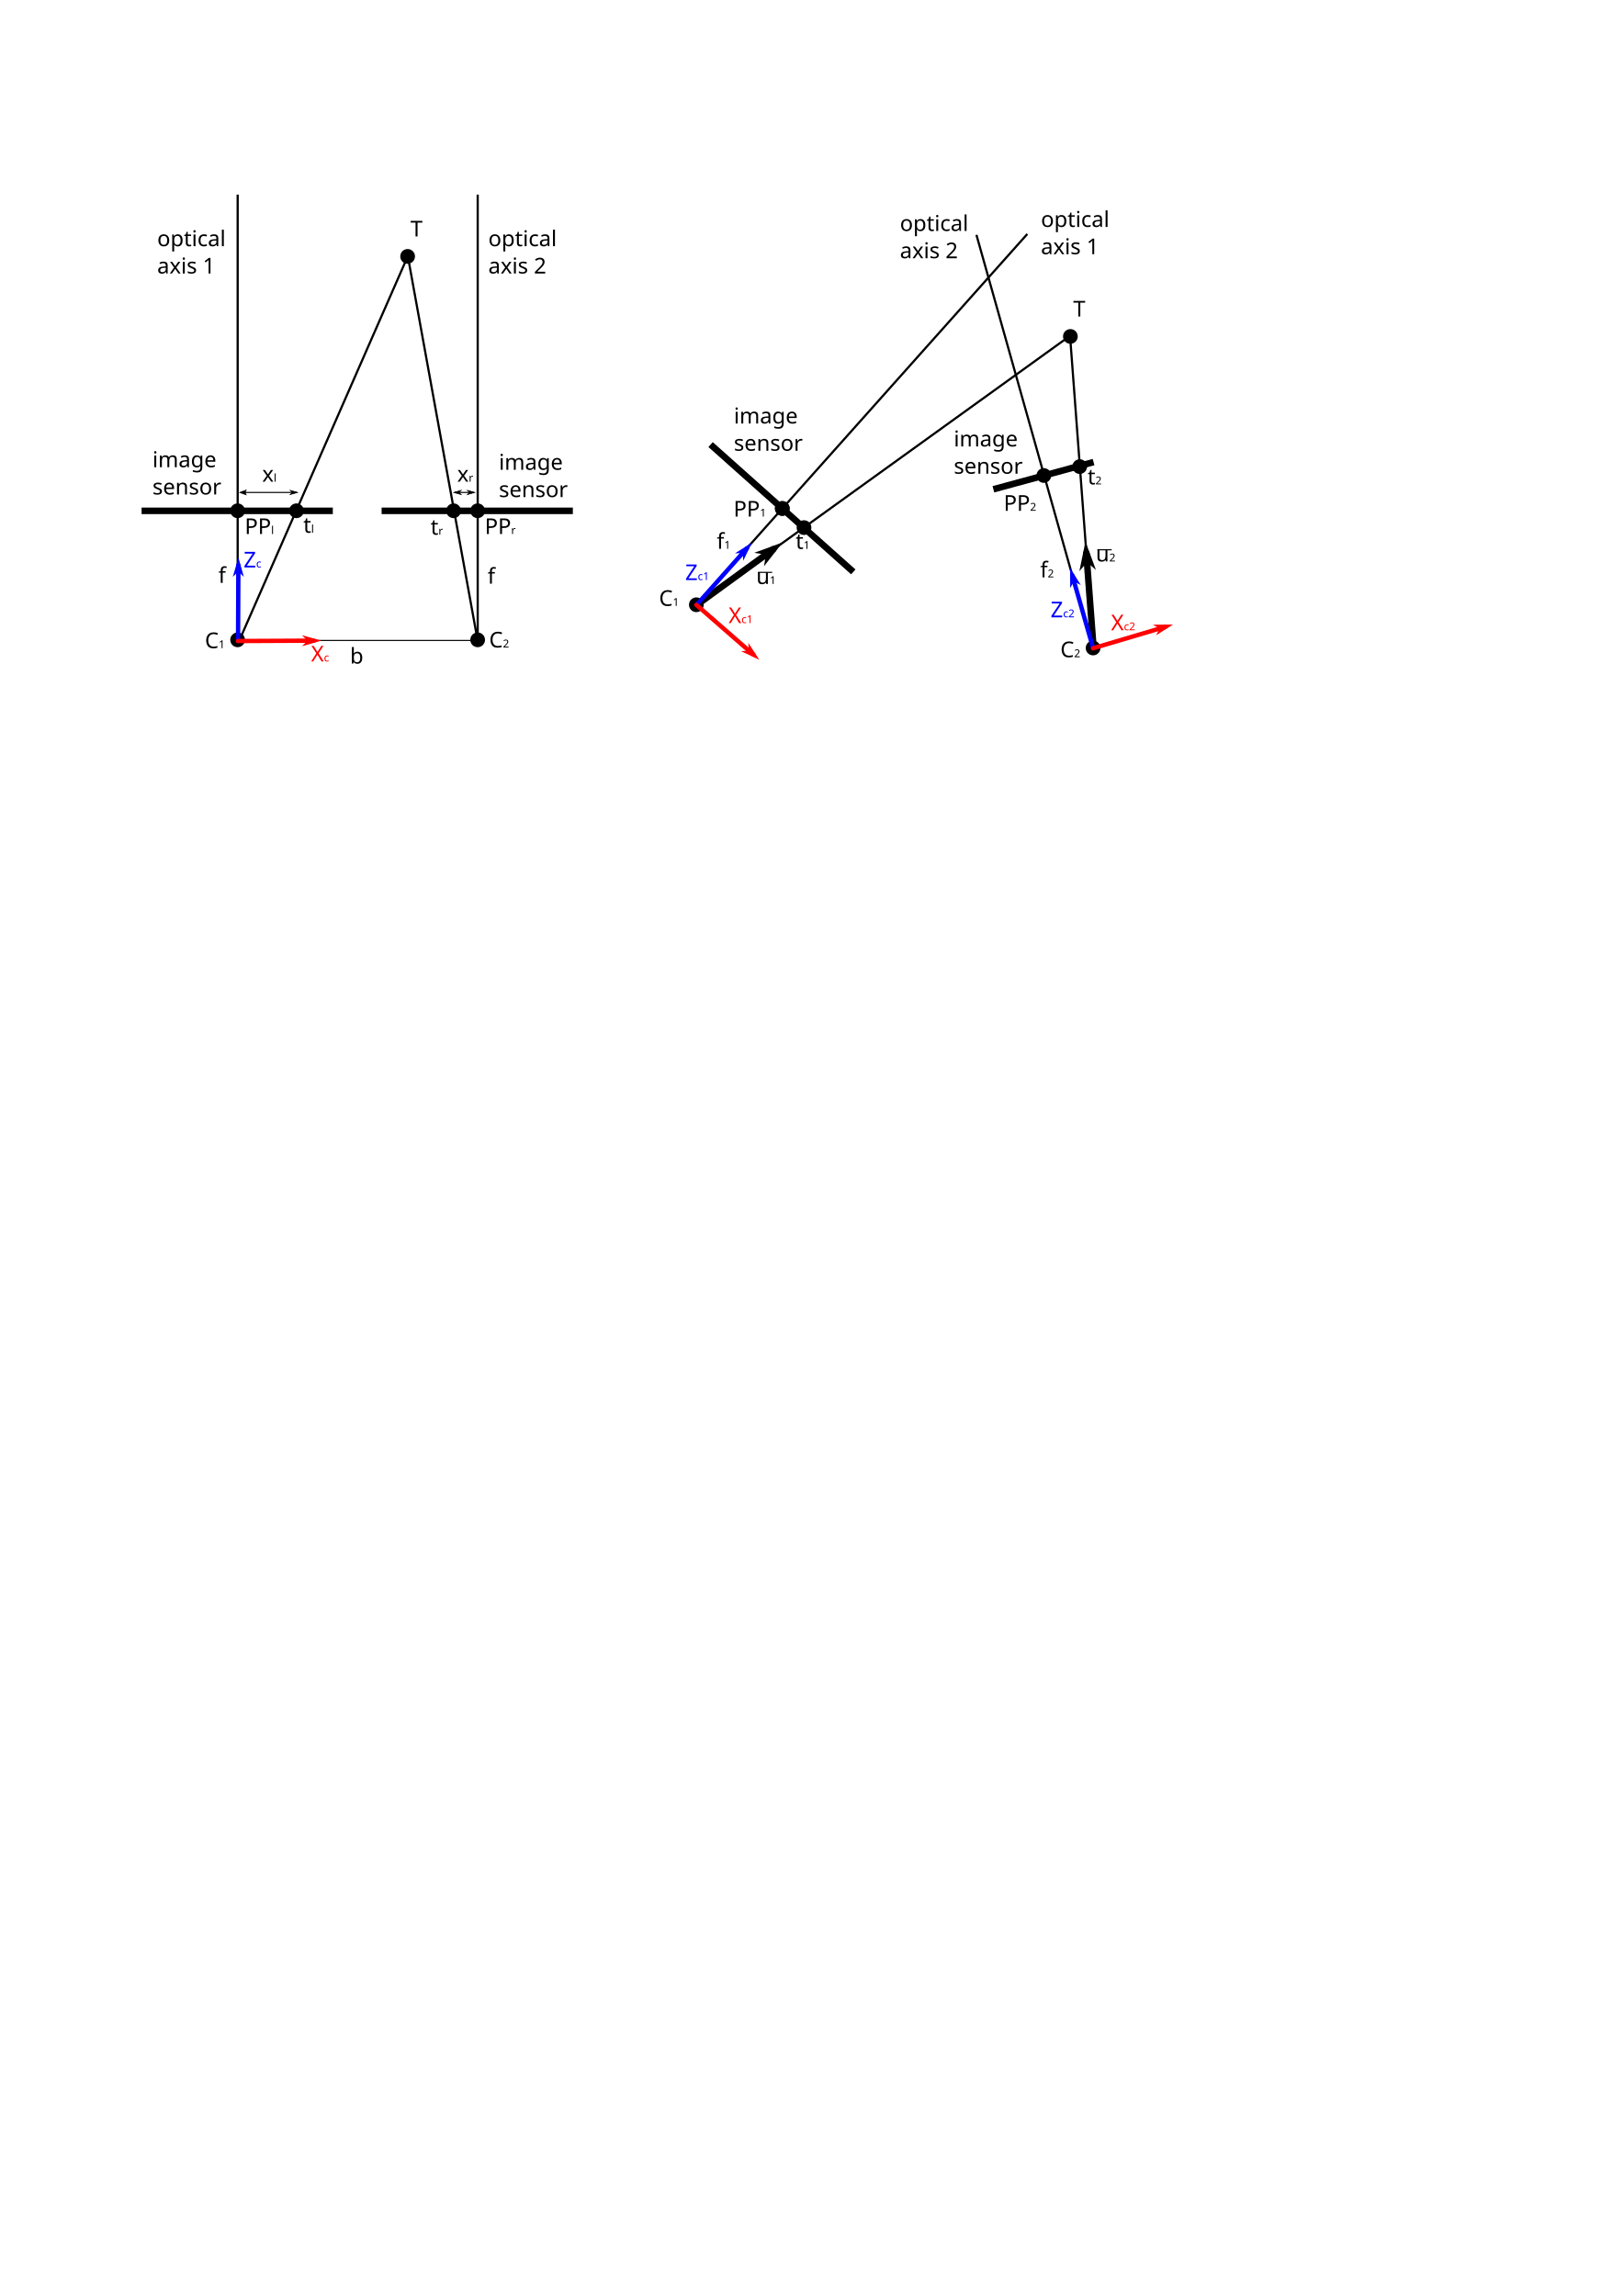
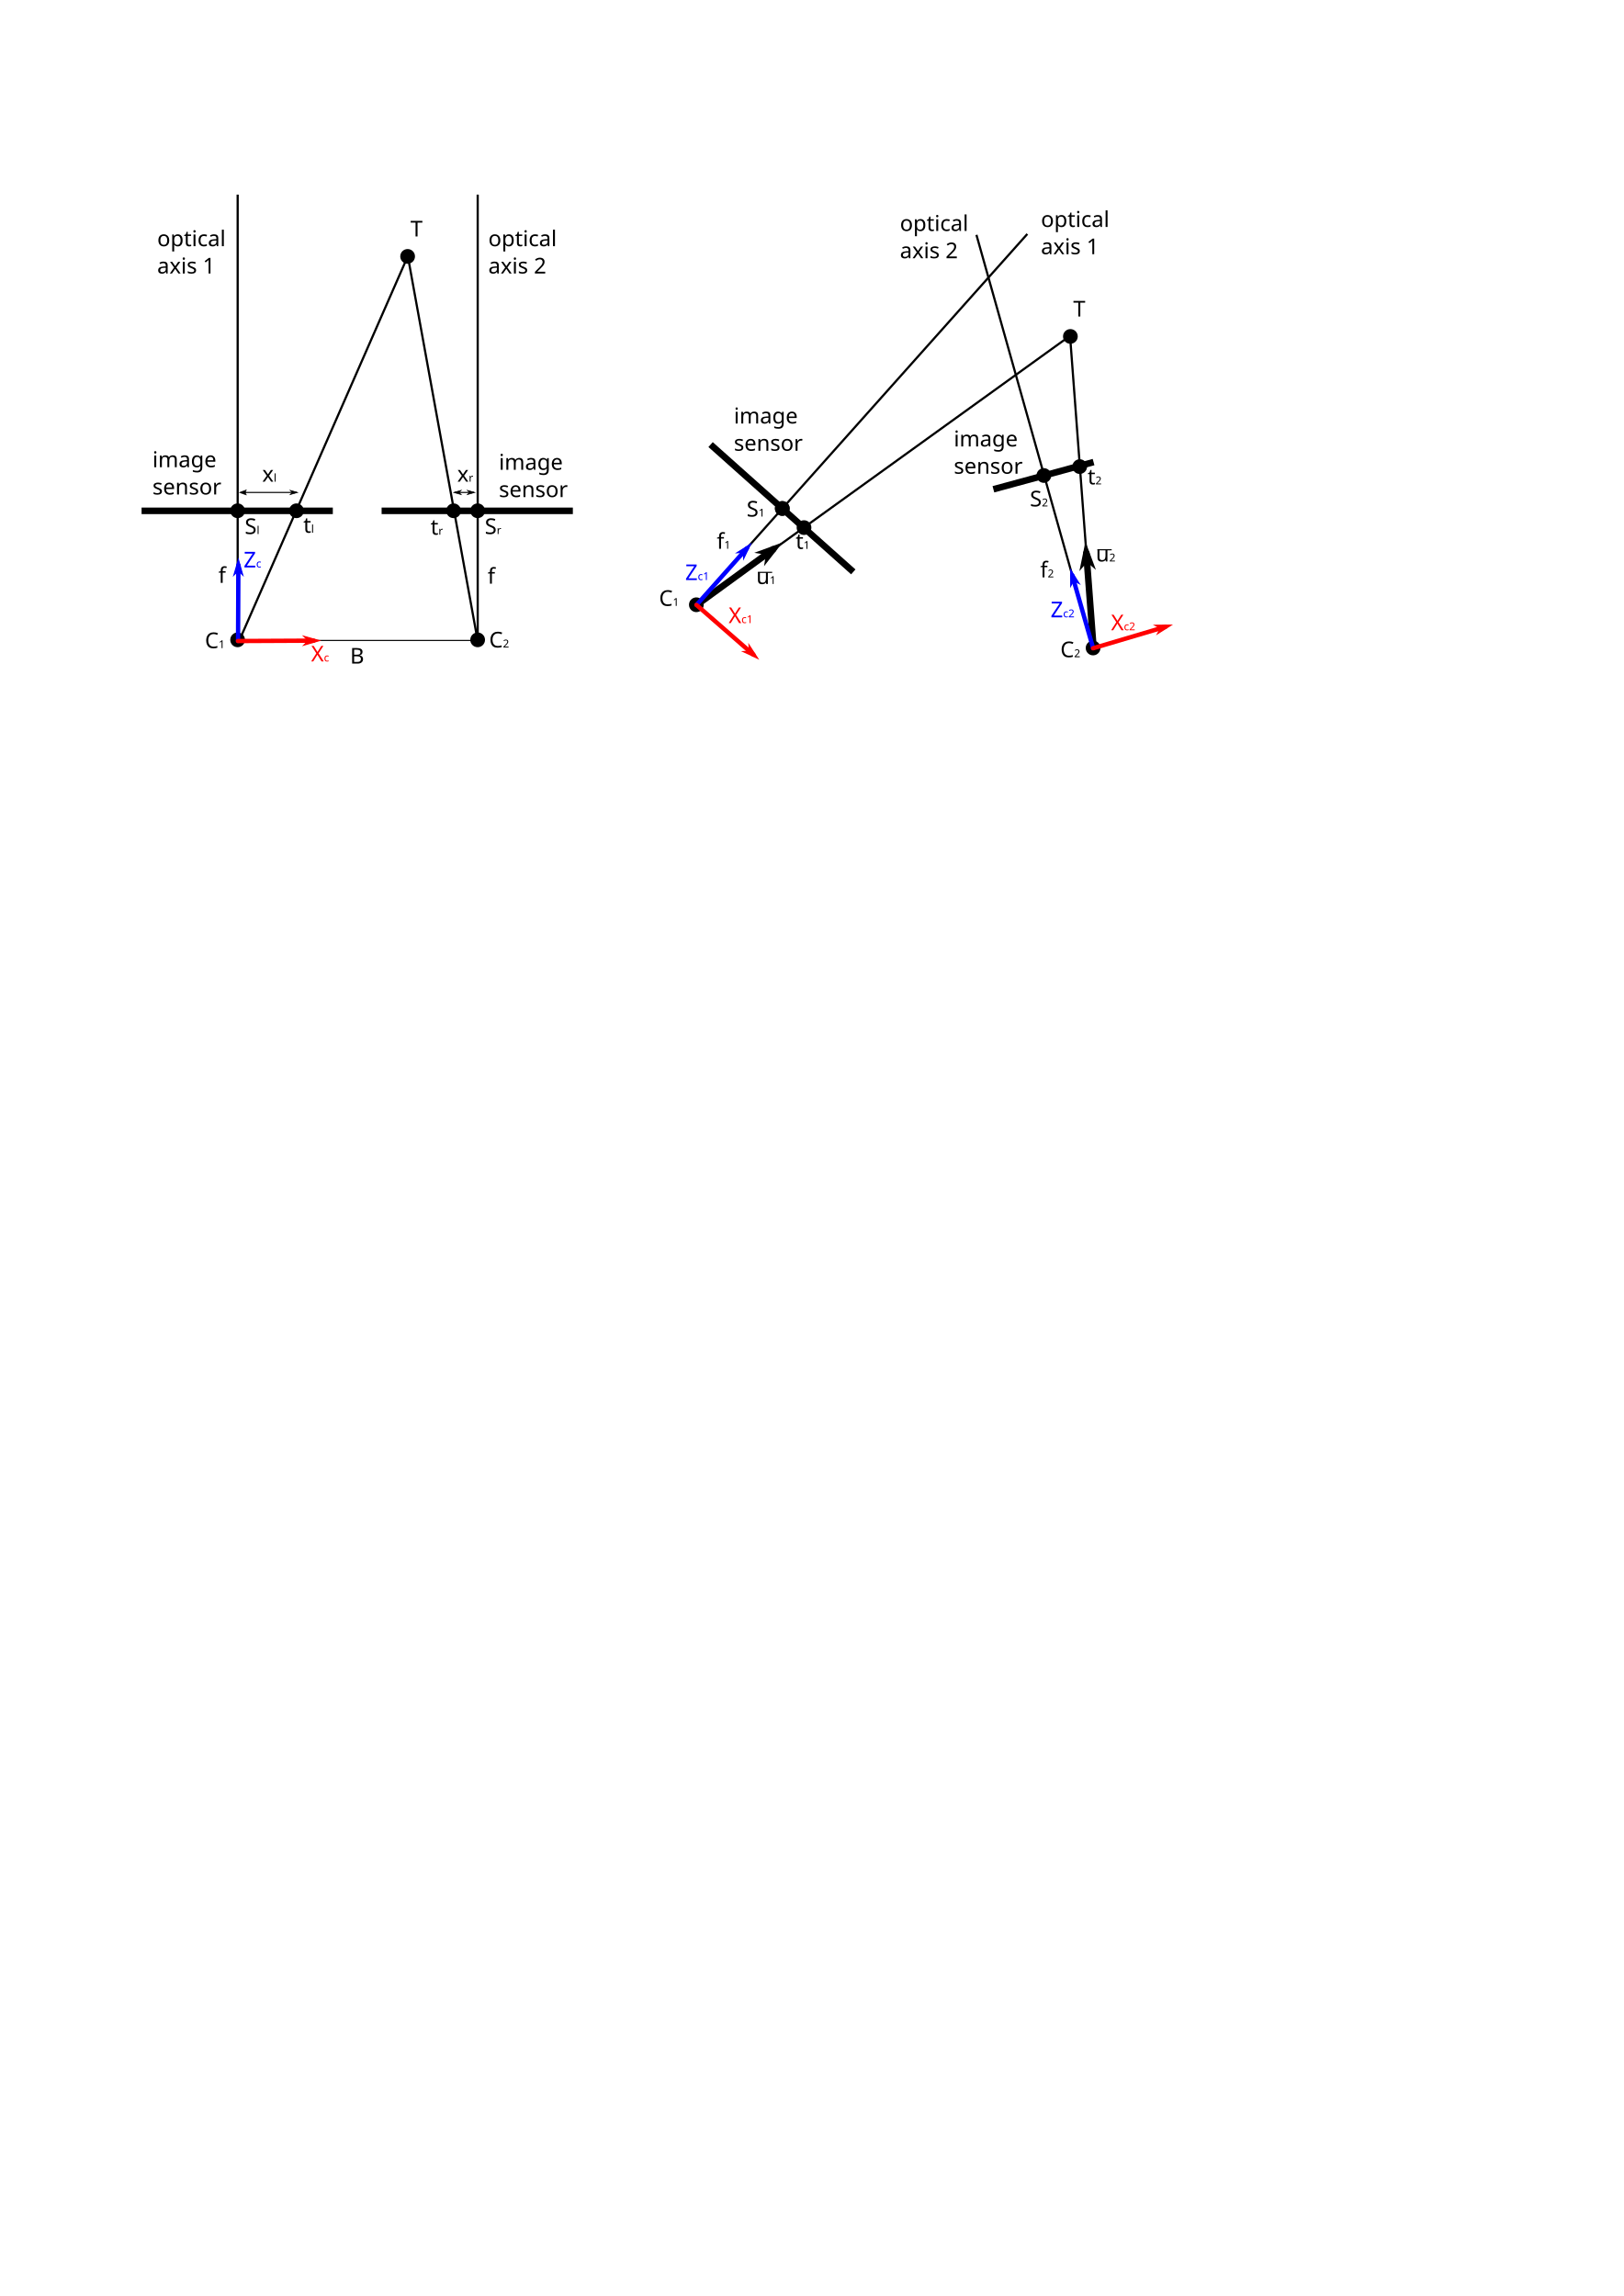
<svg xmlns="http://www.w3.org/2000/svg" width="210mm" height="297mm" viewBox="0 0 744.094 1052.362" id="svg10244" version="1.1">
  <defs id="defs10246">
    <marker style="overflow:visible;" id="marker9316" refX="0.0" refY="0.0" orient="auto">
      <path transform="scale(0.4) rotate(180) translate(10,0)" style="fill-rule:evenodd;stroke:#000000;stroke-width:1pt;stroke-opacity:1;fill:#000000;fill-opacity:1" d="M 0.0,0.0 L 5.0,-5.0 L -12.5,0.0 L 5.0,5.0 L 0.0,0.0 z " id="path9318" />
    </marker>
    <marker orient="auto" refY="0.0" refX="0.0" id="marker8526" style="overflow:visible;">
      <path id="path8528" d="M 0.0,0.0 L 5.0,-5.0 L -12.5,0.0 L 5.0,5.0 L 0.0,0.0 z " style="fill-rule:evenodd;stroke:#000000;stroke-width:1pt;stroke-opacity:1;fill:#000000;fill-opacity:1" transform="scale(0.2) rotate(180) translate(6,0)" />
    </marker>
    <marker orient="auto" refY="0.0" refX="0.0" id="marker8370" style="overflow:visible;">
      <path id="path8372" d="M 0.0,0.0 L 5.0,-5.0 L -12.5,0.0 L 5.0,5.0 L 0.0,0.0 z " style="fill-rule:evenodd;stroke:#ff0000;stroke-width:1pt;stroke-opacity:1;fill:#ff0000;fill-opacity:1" transform="scale(0.2) rotate(180) translate(6,0)" />
    </marker>
    <marker style="overflow:visible;" id="marker8314" refX="0.0" refY="0.0" orient="auto">
      <path transform="scale(0.2) rotate(180) translate(6,0)" style="fill-rule:evenodd;stroke:#0000ff;stroke-width:1pt;stroke-opacity:1;fill:#0000ff;fill-opacity:1" d="M 0.0,0.0 L 5.0,-5.0 L -12.5,0.0 L 5.0,5.0 L 0.0,0.0 z " id="path8316" />
    </marker>
    <marker style="overflow:visible;" id="marker8304" refX="0.0" refY="0.0" orient="auto">
      <path transform="scale(0.2) rotate(180) translate(6,0)" style="fill-rule:evenodd;stroke:#0000ff;stroke-width:1pt;stroke-opacity:1;fill:#0000ff;fill-opacity:1" d="M 0.0,0.0 L 5.0,-5.0 L -12.5,0.0 L 5.0,5.0 L 0.0,0.0 z " id="path8306" />
    </marker>
    <marker orient="auto" refY="0.0" refX="0.0" id="marker8114" style="overflow:visible;">
      <path id="path8116" d="M 0.0,0.0 L 5.0,-5.0 L -12.5,0.0 L 5.0,5.0 L 0.0,0.0 z " style="fill-rule:evenodd;stroke:#0000ff;stroke-width:1pt;stroke-opacity:1;fill:#0000ff;fill-opacity:1" transform="scale(0.2) rotate(180) translate(6,0)" />
    </marker>
    <marker style="overflow:visible;" id="marker7996" refX="0.0" refY="0.0" orient="auto">
      <path transform="scale(0.2) rotate(180) translate(6,0)" style="fill-rule:evenodd;stroke:#ff0000;stroke-width:1pt;stroke-opacity:1;fill:#ff0000;fill-opacity:1" d="M 0.0,0.0 L 5.0,-5.0 L -12.5,0.0 L 5.0,5.0 L 0.0,0.0 z " id="path7998" />
    </marker>
    <marker orient="auto" refY="0.0" refX="0.0" id="Arrow1Send" style="overflow:visible;">
      <path id="path5212" d="M 0.0,0.0 L 5.0,-5.0 L -12.5,0.0 L 5.0,5.0 L 0.0,0.0 z " style="fill-rule:evenodd;stroke:#ff0000;stroke-width:1pt;stroke-opacity:1;fill:#ff0000;fill-opacity:1" transform="scale(0.2) rotate(180) translate(6,0)" />
    </marker>
    <marker style="overflow:visible" id="marker7726" refX="0" refY="0" orient="auto">
      <path transform="scale(-0.6,-0.6)" d="M 8.719,4.034 -2.207,0.016 8.719,-4.002 c -1.745,2.372 -1.735,5.617 -6e-7,8.035 z" style="fill:#ff0000;fill-opacity:1;fill-rule:evenodd;stroke:#ff0000;stroke-width:0.625;stroke-linejoin:round;stroke-opacity:1" id="path7728" />
    </marker>
    <marker orient="auto" refY="0.0" refX="0.0" id="marker6120" style="overflow:visible;">
      <path id="path6122" d="M 0.0,0.0 L 5.0,-5.0 L -12.5,0.0 L 5.0,5.0 L 0.0,0.0 z " style="fill-rule:evenodd;stroke:#000000;stroke-width:1pt;stroke-opacity:1;fill:#000000;fill-opacity:1" transform="scale(0.4) rotate(180) translate(10,0)" />
    </marker>
    <marker orient="auto" refY="0.0" refX="0.0" id="Arrow1Mstart" style="overflow:visible">
      <path id="path5203" d="M 0.0,0.0 L 5.0,-5.0 L -12.5,0.0 L 5.0,5.0 L 0.0,0.0 z " style="fill-rule:evenodd;stroke:#000000;stroke-width:1pt;stroke-opacity:1;fill:#000000;fill-opacity:1" transform="scale(0.4) translate(10,0)" />
    </marker>
    <marker orient="auto" refY="0.0" refX="0.0" id="Arrow1Mend" style="overflow:visible;">
      <path id="path5206" d="M 0.0,0.0 L 5.0,-5.0 L -12.5,0.0 L 5.0,5.0 L 0.0,0.0 z " style="fill-rule:evenodd;stroke:#000000;stroke-width:1pt;stroke-opacity:1;fill:#000000;fill-opacity:1" transform="scale(0.4) rotate(180) translate(10,0)" />
    </marker>
    <marker orient="auto" refY="0.0" refX="0.0" id="Arrow2Mstart" style="overflow:visible">
      <path id="path5221" style="fill-rule:evenodd;stroke-width:0.625;stroke-linejoin:round;stroke:#000000;stroke-opacity:1;fill:#000000;fill-opacity:1" d="M 8.719,4.034 L -2.207,0.016 L 8.719,-4.002 C 6.973,-1.63 6.983,1.616 8.719,4.034 z " transform="scale(0.6) translate(0,0)" />
    </marker>
    <marker style="overflow:visible;" id="marker5528" refX="0.0" refY="0.0" orient="auto">
      <path transform="scale(0.8) rotate(180) translate(12.5,0)" style="fill-rule:evenodd;stroke:#000000;stroke-width:1pt;stroke-opacity:1;fill:#000000;fill-opacity:1" d="M 0.0,0.0 L 5.0,-5.0 L -12.5,0.0 L 5.0,5.0 L 0.0,0.0 z " id="path5530" />
    </marker>
    <marker style="overflow:visible" id="marker5500" refX="0" refY="0" orient="auto">
      <path transform="matrix(0.8,0,0,0.8,10,0)" style="fill:#000000;fill-opacity:1;fill-rule:evenodd;stroke:#000000;stroke-width:1pt;stroke-opacity:1" d="M 0,0 5,-5 -12.5,0 5,5 0,0 Z" id="path5502" />
    </marker>
    <marker orient="auto" refY="0" refX="0" id="marker6962-4" style="overflow:visible">
      <path id="path6964-6" style="fill:#ff0000;fill-opacity:1;fill-rule:evenodd;stroke:#ff0000;stroke-width:0.625;stroke-linejoin:round;stroke-opacity:1" d="M 8.719,4.034 -2.207,0.016 8.719,-4.002 c -1.745,2.372 -1.735,5.617 -6e-7,8.035 z" transform="scale(-0.6,-0.6)" />
    </marker>
    <marker orient="auto" refY="0" refX="0" id="marker6962-4-7" style="overflow:visible">
      <path id="path6964-6-9" style="fill:#ff0000;fill-opacity:1;fill-rule:evenodd;stroke:#ff0000;stroke-width:0.625;stroke-linejoin:round;stroke-opacity:1" d="M 8.719,4.034 -2.207,0.016 8.719,-4.002 c -1.745,2.372 -1.735,5.617 -6e-7,8.035 z" transform="scale(-0.6,-0.6)" />
    </marker>
    <marker orient="auto" refY="0" refX="0" id="marker8526-7" style="overflow:visible">
      <path id="path8528-7" d="M 0,0 5,-5 -12.5,0 5,5 0,0 Z" style="fill:#000000;fill-opacity:1;fill-rule:evenodd;stroke:#000000;stroke-width:1pt;stroke-opacity:1" transform="matrix(-0.2,0,0,-0.2,-1.2,0)" />
    </marker>
    <marker orient="auto" refY="0" refX="0" id="marker8526-3" style="overflow:visible">
      <path id="path8528-6" d="M 0,0 5,-5 -12.5,0 5,5 0,0 Z" style="fill:#000000;fill-opacity:1;fill-rule:evenodd;stroke:#000000;stroke-width:1pt;stroke-opacity:1" transform="matrix(-0.2,0,0,-0.2,-1.2,0)" />
    </marker>
    <marker orient="auto" refY="0" refX="0" id="marker8526-1" style="overflow:visible">
      <path id="path8528-71" d="M 0,0 5,-5 -12.5,0 5,5 0,0 Z" style="fill:#000000;fill-opacity:1;fill-rule:evenodd;stroke:#000000;stroke-width:1pt;stroke-opacity:1" transform="matrix(-0.2,0,0,-0.2,-1.2,0)" />
    </marker>
  </defs>
  <g id="layer1">
    <path style="fill:none;fill-rule:evenodd;stroke:#000000;stroke-width:3;stroke-linecap:butt;stroke-linejoin:miter;stroke-opacity:1;stroke-miterlimit:4;stroke-dasharray:none" d="m 64.885,234.14 87.637,0" id="path10256" />
    <path style="fill:none;fill-rule:evenodd;stroke:#000000;stroke-width:1px;stroke-linecap:butt;stroke-linejoin:miter;stroke-opacity:1" d="m 108.914,290.598 0,-201.396" id="path10800" />
    <circle style="opacity:1;fill:#000000;fill-opacity:1;fill-rule:nonzero;stroke:#000000;stroke-width:1;stroke-linecap:round;stroke-miterlimit:4;stroke-dasharray:none;stroke-dashoffset:0;stroke-opacity:1" id="path4223" cx="108.892" cy="234.111" r="2.875" />
    <circle r="2.875" cy="293.268" cx="108.892" id="circle10919" style="opacity:1;fill:#000000;fill-opacity:1;fill-rule:nonzero;stroke:#000000;stroke-width:1;stroke-linecap:round;stroke-miterlimit:4;stroke-dasharray:none;stroke-dashoffset:0;stroke-opacity:1" />
    <text xml:space="preserve" style="font-style:normal;font-weight:normal;font-size:40px;line-height:125%;font-family:sans-serif;letter-spacing:0px;word-spacing:0px;fill:#000000;fill-opacity:1;stroke:none;stroke-width:1px;stroke-linecap:butt;stroke-linejoin:miter;stroke-opacity:1" x="93.885" y="297.07" id="text3488">
      <tspan id="tspan3490" x="93.885" y="297.07" style="font-style:normal;font-variant:normal;font-weight:normal;font-stretch:normal;font-size:10px;font-family:cmr10;-inkscape-font-specification:cmr10">C<tspan style="font-size:5px" id="tspan3498">1</tspan>
      </tspan>
    </text>
    <text id="text3492" y="244.772" x="112.144" style="font-style:normal;font-weight:normal;font-size:40px;line-height:125%;font-family:sans-serif;letter-spacing:0px;word-spacing:0px;fill:#000000;fill-opacity:1;stroke:none;stroke-width:1px;stroke-linecap:butt;stroke-linejoin:miter;stroke-opacity:1" xml:space="preserve">
-       <tspan style="font-style:normal;font-variant:normal;font-weight:normal;font-stretch:normal;font-size:10px;font-family:cmr10;-inkscape-font-specification:cmr10" y="244.772" x="112.144" id="tspan3494">PP<tspan style="font-size:5px" id="tspan3496">l</tspan>
+       <tspan style="font-style:normal;font-variant:normal;font-weight:normal;font-stretch:normal;font-size:10px;font-family:cmr10;-inkscape-font-specification:cmr10" y="244.772" x="112.144" id="tspan3494">S<tspan style="font-size:5px" id="tspan3496">l</tspan>
      </tspan>
    </text>
    <text xml:space="preserve" style="font-style:normal;font-weight:normal;font-size:40px;line-height:125%;font-family:sans-serif;letter-spacing:0px;word-spacing:0px;fill:#000000;fill-opacity:1;stroke:none;stroke-width:1px;stroke-linecap:butt;stroke-linejoin:miter;stroke-opacity:1" x="72.035" y="112.845" id="text3488-9">
      <tspan id="tspan3490-1" x="72.035" y="112.845" style="font-style:normal;font-variant:normal;font-weight:normal;font-stretch:normal;font-size:10px;font-family:cmr10;-inkscape-font-specification:cmr10">optical</tspan>
      <tspan x="72.035" y="125.345" style="font-style:normal;font-variant:normal;font-weight:normal;font-stretch:normal;font-size:10px;font-family:cmr10;-inkscape-font-specification:cmr10" id="tspan3521">axis 1</tspan>
    </text>
    <text xml:space="preserve" style="font-style:normal;font-weight:normal;font-size:40px;line-height:125%;font-family:sans-serif;letter-spacing:0px;word-spacing:0px;fill:#000000;fill-opacity:1;stroke:none;stroke-width:1px;stroke-linecap:butt;stroke-linejoin:miter;stroke-opacity:1" x="100.072" y="267.17" id="text3488-3">
      <tspan id="tspan3490-6" x="100.072" y="267.17" style="font-style:normal;font-variant:normal;font-weight:normal;font-stretch:normal;font-size:10px;font-family:cmr10;-inkscape-font-specification:cmr10">f</tspan>
    </text>
    <path id="path3571" d="m 174.885,234.14 87.637,0" style="fill:none;fill-rule:evenodd;stroke:#000000;stroke-width:3;stroke-linecap:butt;stroke-linejoin:miter;stroke-miterlimit:4;stroke-dasharray:none;stroke-opacity:1" />
    <path id="path3573" d="m 218.914,290.598 0,-201.396" style="fill:none;fill-rule:evenodd;stroke:#000000;stroke-width:1px;stroke-linecap:butt;stroke-linejoin:miter;stroke-opacity:1" />
    <circle r="2.875" cy="234.111" cx="218.892" id="circle3575" style="opacity:1;fill:#000000;fill-opacity:1;fill-rule:nonzero;stroke:#000000;stroke-width:1;stroke-linecap:round;stroke-miterlimit:4;stroke-dasharray:none;stroke-dashoffset:0;stroke-opacity:1" />
    <circle style="opacity:1;fill:#000000;fill-opacity:1;fill-rule:nonzero;stroke:#000000;stroke-width:1;stroke-linecap:round;stroke-miterlimit:4;stroke-dasharray:none;stroke-dashoffset:0;stroke-opacity:1" id="circle3577" cx="218.892" cy="293.268" r="2.875" />
    <text id="text3579" y="296.772" x="224.144" style="font-style:normal;font-weight:normal;font-size:40px;line-height:125%;font-family:sans-serif;letter-spacing:0px;word-spacing:0px;fill:#000000;fill-opacity:1;stroke:none;stroke-width:1px;stroke-linecap:butt;stroke-linejoin:miter;stroke-opacity:1" xml:space="preserve">
      <tspan style="font-style:normal;font-variant:normal;font-weight:normal;font-stretch:normal;font-size:10px;font-family:cmr10;-inkscape-font-specification:cmr10" y="296.772" x="224.144" id="tspan3581">C<tspan id="tspan3583" style="font-size:5px">2</tspan>
      </tspan>
    </text>
    <text xml:space="preserve" style="font-style:normal;font-weight:normal;font-size:40px;line-height:125%;font-family:sans-serif;letter-spacing:0px;word-spacing:0px;fill:#000000;fill-opacity:1;stroke:none;stroke-width:1px;stroke-linecap:butt;stroke-linejoin:miter;stroke-opacity:1" x="222.144" y="244.772" id="text3585">
-       <tspan id="tspan3587" x="222.144" y="244.772" style="font-style:normal;font-variant:normal;font-weight:normal;font-stretch:normal;font-size:10px;font-family:cmr10;-inkscape-font-specification:cmr10">PP<tspan id="tspan3589" style="font-size:5px">r</tspan>
+       <tspan id="tspan3587" x="222.144" y="244.772" style="font-style:normal;font-variant:normal;font-weight:normal;font-stretch:normal;font-size:10px;font-family:cmr10;-inkscape-font-specification:cmr10">S<tspan id="tspan3589" style="font-size:5px">r</tspan>
      </tspan>
    </text>
    <text id="text3591" y="112.845" x="223.777" style="font-style:normal;font-weight:normal;font-size:40px;line-height:125%;font-family:sans-serif;letter-spacing:0px;word-spacing:0px;fill:#000000;fill-opacity:1;stroke:none;stroke-width:1px;stroke-linecap:butt;stroke-linejoin:miter;stroke-opacity:1" xml:space="preserve">
      <tspan style="font-style:normal;font-variant:normal;font-weight:normal;font-stretch:normal;font-size:10px;font-family:cmr10;-inkscape-font-specification:cmr10" y="112.845" x="223.777" id="tspan3593">optical</tspan>
      <tspan id="tspan3595" style="font-style:normal;font-variant:normal;font-weight:normal;font-stretch:normal;font-size:10px;font-family:cmr10;-inkscape-font-specification:cmr10" y="125.345" x="223.777">axis 2</tspan>
    </text>
    <text id="text3597" y="267.538" x="223.45" style="font-style:normal;font-weight:normal;font-size:40px;line-height:125%;font-family:sans-serif;letter-spacing:0px;word-spacing:0px;fill:#000000;fill-opacity:1;stroke:none;stroke-width:1px;stroke-linecap:butt;stroke-linejoin:miter;stroke-opacity:1" xml:space="preserve">
      <tspan style="font-style:normal;font-variant:normal;font-weight:normal;font-stretch:normal;font-size:10px;font-family:cmr10;-inkscape-font-specification:cmr10" y="267.538" x="223.45" id="tspan3599">f</tspan>
    </text>
    <path style="fill:none;fill-rule:evenodd;stroke:#000000;stroke-width:0.5;stroke-linecap:butt;stroke-linejoin:miter;stroke-opacity:1;stroke-miterlimit:4;stroke-dasharray:none" d="m 108.492,293.547 110.494,0" id="path3601" />
    <text xml:space="preserve" style="font-style:normal;font-weight:normal;font-size:40px;line-height:125%;font-family:sans-serif;letter-spacing:0px;word-spacing:0px;fill:#000000;fill-opacity:1;stroke:none;stroke-width:1px;stroke-linecap:butt;stroke-linejoin:miter;stroke-opacity:1" x="160.412" y="304.159" id="text3488-3-5">
-       <tspan id="tspan3490-6-7" x="160.412" y="304.159" style="font-style:normal;font-variant:normal;font-weight:normal;font-stretch:normal;font-size:10px;font-family:cmr10;-inkscape-font-specification:cmr10">b</tspan>
+       <tspan id="tspan3490-6-7" x="160.412" y="304.159" style="font-style:normal;font-variant:normal;font-weight:normal;font-stretch:normal;font-size:10px;font-family:cmr10;-inkscape-font-specification:cmr10">B</tspan>
    </text>
    <circle r="2.875" cy="117.52" cx="186.798" id="circle10919-3" style="opacity:1;fill:#000000;fill-opacity:1;fill-rule:nonzero;stroke:#000000;stroke-width:1;stroke-linecap:round;stroke-miterlimit:4;stroke-dasharray:none;stroke-dashoffset:0;stroke-opacity:1" />
    <path style="fill:none;fill-rule:evenodd;stroke:#000000;stroke-width:1px;stroke-linecap:butt;stroke-linejoin:miter;stroke-opacity:1" d="M 187.07,117.01 109.124,294.811" id="path5084" />
    <path style="fill:none;fill-rule:evenodd;stroke:#000000;stroke-width:1px;stroke-linecap:butt;stroke-linejoin:miter;stroke-opacity:1" d="m 186.799,116.877 32.082,176.67" id="path5086" />
    <text xml:space="preserve" style="font-style:normal;font-weight:normal;font-size:40px;line-height:125%;font-family:sans-serif;letter-spacing:0px;word-spacing:0px;fill:#000000;fill-opacity:1;stroke:none;stroke-width:1px;stroke-linecap:butt;stroke-linejoin:miter;stroke-opacity:1" x="188.109" y="108.376" id="text3488-6">
      <tspan id="tspan3490-5" x="188.109" y="108.376" style="font-style:normal;font-variant:normal;font-weight:normal;font-stretch:normal;font-size:10px;font-family:cmr10;-inkscape-font-specification:cmr10">T</tspan>
    </text>
    <text xml:space="preserve" style="font-style:normal;font-weight:normal;font-size:40px;line-height:125%;font-family:sans-serif;letter-spacing:0px;word-spacing:0px;fill:#000000;fill-opacity:1;stroke:none;stroke-width:1px;stroke-linecap:butt;stroke-linejoin:miter;stroke-opacity:1" x="138.999" y="244.184" id="text3488-6-9">
      <tspan id="tspan3490-5-0" x="138.999" y="244.184" style="font-style:normal;font-variant:normal;font-weight:normal;font-stretch:normal;font-size:10px;font-family:cmr10;-inkscape-font-specification:cmr10">t<tspan style="font-size:5px" id="tspan5127">l</tspan>
      </tspan>
    </text>
    <text id="text5129" y="245.078" x="197.316" style="font-style:normal;font-weight:normal;font-size:40px;line-height:125%;font-family:sans-serif;letter-spacing:0px;word-spacing:0px;fill:#000000;fill-opacity:1;stroke:none;stroke-width:1px;stroke-linecap:butt;stroke-linejoin:miter;stroke-opacity:1" xml:space="preserve">
      <tspan style="font-style:normal;font-variant:normal;font-weight:normal;font-stretch:normal;font-size:10px;font-family:cmr10;-inkscape-font-specification:cmr10" y="245.078" x="197.316" id="tspan5131">t<tspan id="tspan5133" style="font-size:5px">r</tspan>
      </tspan>
    </text>
    <circle r="2.875" cy="234.111" cx="135.86" id="circle5135" style="opacity:1;fill:#000000;fill-opacity:1;fill-rule:nonzero;stroke:#000000;stroke-width:1;stroke-linecap:round;stroke-miterlimit:4;stroke-dasharray:none;stroke-dashoffset:0;stroke-opacity:1" />
    <circle style="opacity:1;fill:#000000;fill-opacity:1;fill-rule:nonzero;stroke:#000000;stroke-width:1;stroke-linecap:round;stroke-miterlimit:4;stroke-dasharray:none;stroke-dashoffset:0;stroke-opacity:1" id="circle5137" cx="207.86" cy="234.111" r="2.875" />
    <text xml:space="preserve" style="font-style:normal;font-weight:normal;font-size:40px;line-height:125%;font-family:sans-serif;letter-spacing:0px;word-spacing:0px;fill:#000000;fill-opacity:1;stroke:none;stroke-width:1px;stroke-linecap:butt;stroke-linejoin:miter;stroke-opacity:1" x="69.867" y="214.143" id="text3488-9-5">
      <tspan x="69.867" y="214.143" style="font-style:normal;font-variant:normal;font-weight:normal;font-stretch:normal;font-size:10px;font-family:cmr10;-inkscape-font-specification:cmr10" id="tspan3521-9">image</tspan>
      <tspan x="69.867" y="226.643" style="font-style:normal;font-variant:normal;font-weight:normal;font-stretch:normal;font-size:10px;font-family:cmr10;-inkscape-font-specification:cmr10" id="tspan6637">sensor</tspan>
    </text>
    <text id="text5162" y="215.335" x="228.629" style="font-style:normal;font-weight:normal;font-size:40px;line-height:125%;font-family:sans-serif;letter-spacing:0px;word-spacing:0px;fill:#000000;fill-opacity:1;stroke:none;stroke-width:1px;stroke-linecap:butt;stroke-linejoin:miter;stroke-opacity:1" xml:space="preserve">
      <tspan id="tspan5164" style="font-style:normal;font-variant:normal;font-weight:normal;font-stretch:normal;font-size:10px;font-family:cmr10;-inkscape-font-specification:cmr10" y="215.335" x="228.629">image</tspan>
      <tspan style="font-style:normal;font-variant:normal;font-weight:normal;font-stretch:normal;font-size:10px;font-family:cmr10;-inkscape-font-specification:cmr10" y="227.835" x="228.629" id="tspan6639">sensor</tspan>
    </text>
    <path style="fill:none;fill-rule:evenodd;stroke:#000000;stroke-width:0.5;stroke-linecap:butt;stroke-linejoin:miter;stroke-miterlimit:4;stroke-dasharray:none;stroke-opacity:1;marker-start:url(#Arrow2Mstart);marker-end:url(#Arrow1Mend)" d="m 110.336,225.713 25.596,0" id="path3601-5" />
    <path id="path5498" d="m 208.386,225.713 8.747,0" style="fill:none;fill-rule:evenodd;stroke:#000000;stroke-width:0.5;stroke-linecap:butt;stroke-linejoin:miter;stroke-miterlimit:4;stroke-dasharray:none;stroke-opacity:1;marker-start:url(#Arrow1Mstart);marker-end:url(#marker6120)" />
    <text xml:space="preserve" style="font-style:normal;font-weight:normal;font-size:40px;line-height:125%;font-family:sans-serif;letter-spacing:0px;word-spacing:0px;fill:#000000;fill-opacity:1;stroke:none;stroke-width:1px;stroke-linecap:butt;stroke-linejoin:miter;stroke-opacity:1" x="120.144" y="220.772" id="text6189">
      <tspan id="tspan6191" x="120.144" y="220.772" style="font-style:normal;font-variant:normal;font-weight:normal;font-stretch:normal;font-size:10px;font-family:cmr10;-inkscape-font-specification:cmr10">x<tspan id="tspan6193" style="font-size:5px">l</tspan>
      </tspan>
    </text>
    <text id="text6195" y="220.772" x="209.512" style="font-style:normal;font-weight:normal;font-size:40px;line-height:125%;font-family:sans-serif;letter-spacing:0px;word-spacing:0px;fill:#000000;fill-opacity:1;stroke:none;stroke-width:1px;stroke-linecap:butt;stroke-linejoin:miter;stroke-opacity:1" xml:space="preserve">
      <tspan style="font-style:normal;font-variant:normal;font-weight:normal;font-stretch:normal;font-size:10px;font-family:cmr10;-inkscape-font-specification:cmr10" y="220.772" x="209.512" id="tspan6197">x<tspan style="font-size:5px" id="tspan6199">r</tspan>
      </tspan>
    </text>
    <path style="fill:none;fill-rule:evenodd;stroke:#0000ff;stroke-width:2;stroke-linecap:round;stroke-linejoin:miter;stroke-miterlimit:4;stroke-dasharray:none;stroke-opacity:1;marker-end:url(#marker8314)" d="m 109.092,293.771 0.151,-34.648" id="path4631-8" />
    <path id="path5419-5" d="m 109.046,293.812 34.648,-0.167" style="fill:none;fill-rule:evenodd;stroke:#ff0000;stroke-width:2;stroke-linecap:round;stroke-linejoin:miter;stroke-miterlimit:4;stroke-dasharray:none;stroke-opacity:1;marker-end:url(#marker8370)" />
    <text xml:space="preserve" style="font-style:normal;font-variant:normal;font-weight:normal;font-stretch:normal;font-size:10px;line-height:125%;font-family:cmr10;-inkscape-font-specification:'cmr10, Normal';text-align:start;letter-spacing:0px;word-spacing:0px;writing-mode:lr-tb;text-anchor:start;fill:#ff0000;fill-opacity:1;stroke:none;stroke-width:1px;stroke-linecap:butt;stroke-linejoin:miter;stroke-opacity:1" x="142.554" y="303.174" id="text6544-8">
      <tspan id="tspan6546-4" x="142.554" y="303.174" style="font-style:normal;font-variant:normal;font-weight:normal;font-stretch:normal;font-size:10px;line-height:125%;font-family:cmr10;-inkscape-font-specification:'cmr10, Normal';text-align:start;writing-mode:lr-tb;text-anchor:start;fill:#ff0000;fill-opacity:1">X<tspan style="font-style:normal;font-variant:normal;font-weight:normal;font-stretch:normal;font-size:5px;line-height:125%;font-family:cmr10;-inkscape-font-specification:'cmr10, Normal';text-align:start;writing-mode:lr-tb;text-anchor:start" id="tspan10232">c</tspan>
      </tspan>
    </text>
    <text xml:space="preserve" style="font-style:normal;font-variant:normal;font-weight:normal;font-stretch:normal;font-size:10px;line-height:125%;font-family:cmr10;-inkscape-font-specification:'cmr10, Normal';text-align:start;letter-spacing:0px;word-spacing:0px;writing-mode:lr-tb;text-anchor:start;fill:#ff0000;fill-opacity:1;stroke:none;stroke-width:1px;stroke-linecap:butt;stroke-linejoin:miter;stroke-opacity:1" x="111.652" y="260.078" id="text6552-2">
      <tspan id="tspan6554-5" x="111.652" y="260.078" style="font-style:normal;font-variant:normal;font-weight:normal;font-stretch:normal;font-size:10px;line-height:125%;font-family:cmr10;-inkscape-font-specification:'cmr10, Normal';text-align:start;writing-mode:lr-tb;text-anchor:start;fill:#0000ff;fill-opacity:1">Z<tspan style="font-style:normal;font-variant:normal;font-weight:normal;font-stretch:normal;font-size:5px;line-height:125%;font-family:cmr10;-inkscape-font-specification:'cmr10, Normal';text-align:start;writing-mode:lr-tb;text-anchor:start" id="tspan10228">c</tspan>
      </tspan>
    </text>
    <path id="path6664" d="m 325.644,203.771 65.389,58.348" style="fill:none;fill-rule:evenodd;stroke:#000000;stroke-width:3;stroke-linecap:butt;stroke-linejoin:miter;stroke-miterlimit:4;stroke-dasharray:none;stroke-opacity:1" />
    <path id="path6666" d="M 320.909,275.214 470.796,107.249" style="fill:none;fill-rule:evenodd;stroke:#000000;stroke-width:1px;stroke-linecap:butt;stroke-linejoin:miter;stroke-opacity:1" />
    <circle r="2.875" cy="-64.799" cx="422.651" id="circle6668" style="opacity:1;fill:#000000;fill-opacity:1;fill-rule:nonzero;stroke:#000000;stroke-width:1;stroke-linecap:round;stroke-miterlimit:4;stroke-dasharray:none;stroke-dashoffset:0;stroke-opacity:1" transform="matrix(0.7461355,0.6657941,-0.6657941,0.7461355,0,0)" />
    <circle style="opacity:1;fill:#000000;fill-opacity:1;fill-rule:nonzero;stroke:#000000;stroke-width:1;stroke-linecap:round;stroke-miterlimit:4;stroke-dasharray:none;stroke-dashoffset:0;stroke-opacity:1" id="circle6670" cx="422.651" cy="-5.642" r="2.875" transform="matrix(0.7461355,0.6657941,-0.6657941,0.7461355,0,0)" />
    <text id="text6672" y="277.705" x="302.007" style="font-style:normal;font-weight:normal;font-size:40px;line-height:125%;font-family:sans-serif;letter-spacing:0px;word-spacing:0px;fill:#000000;fill-opacity:1;stroke:none;stroke-width:1px;stroke-linecap:butt;stroke-linejoin:miter;stroke-opacity:1" xml:space="preserve">
      <tspan style="font-style:normal;font-variant:normal;font-weight:normal;font-stretch:normal;font-size:10px;font-family:cmr10;-inkscape-font-specification:cmr10" y="277.705" x="302.007" id="tspan6674">C<tspan id="tspan6676" style="font-size:5px">1</tspan>
      </tspan>
    </text>
-     <text xml:space="preserve" style="font-style:normal;font-weight:normal;font-size:40px;line-height:125%;font-family:sans-serif;letter-spacing:0px;word-spacing:0px;fill:#000000;fill-opacity:1;stroke:none;stroke-width:1px;stroke-linecap:butt;stroke-linejoin:miter;stroke-opacity:1" x="336.144" y="236.772" id="text6678">
-       <tspan id="tspan6680" x="336.144" y="236.772" style="font-style:normal;font-variant:normal;font-weight:normal;font-stretch:normal;font-size:10px;font-family:cmr10;-inkscape-font-specification:cmr10">PP<tspan id="tspan6682" style="font-size:5px">1</tspan>
+     <text xml:space="preserve" style="font-style:normal;font-weight:normal;font-size:40px;line-height:125%;font-family:sans-serif;letter-spacing:0px;word-spacing:0px;fill:#000000;fill-opacity:1;stroke:none;stroke-width:1px;stroke-linecap:butt;stroke-linejoin:miter;stroke-opacity:1" x="342.144" y="236.772" id="text6678">
+       <tspan id="tspan6680" x="342.144" y="236.772" style="font-style:normal;font-variant:normal;font-weight:normal;font-stretch:normal;font-size:10px;font-family:cmr10;-inkscape-font-specification:cmr10">S<tspan id="tspan6682" style="font-size:5px">1</tspan>
      </tspan>
    </text>
    <text id="text6684" y="104.014" x="477.018" style="font-style:normal;font-weight:normal;font-size:40px;line-height:125%;font-family:sans-serif;letter-spacing:0px;word-spacing:0px;fill:#000000;fill-opacity:1;stroke:none;stroke-width:1px;stroke-linecap:butt;stroke-linejoin:miter;stroke-opacity:1" xml:space="preserve">
      <tspan style="font-style:normal;font-variant:normal;font-weight:normal;font-stretch:normal;font-size:10px;font-family:cmr10;-inkscape-font-specification:cmr10" y="104.014" x="477.018" id="tspan6686">optical</tspan>
      <tspan id="tspan6688" style="font-style:normal;font-variant:normal;font-weight:normal;font-stretch:normal;font-size:10px;font-family:cmr10;-inkscape-font-specification:cmr10" y="116.514" x="477.018">axis 1</tspan>
    </text>
    <text id="text6690" y="251.529" x="328.453" style="font-style:normal;font-weight:normal;font-size:40px;line-height:125%;font-family:sans-serif;letter-spacing:0px;word-spacing:0px;fill:#000000;fill-opacity:1;stroke:none;stroke-width:1px;stroke-linecap:butt;stroke-linejoin:miter;stroke-opacity:1" xml:space="preserve">
      <tspan style="font-style:normal;font-variant:normal;font-weight:normal;font-stretch:normal;font-size:10px;font-family:cmr10;-inkscape-font-specification:cmr10" y="251.529" x="328.453" id="tspan6692">f<tspan style="font-style:normal;font-variant:normal;font-weight:normal;font-stretch:normal;font-size:5px;line-height:125%;font-family:cmr10;-inkscape-font-specification:'cmr10, Normal';text-align:start;writing-mode:lr-tb;text-anchor:start" id="tspan6726">1</tspan>
      </tspan>
    </text>
    <path style="fill:none;fill-rule:evenodd;stroke:#000000;stroke-width:3;stroke-linecap:butt;stroke-linejoin:miter;stroke-miterlimit:4;stroke-dasharray:none;stroke-opacity:1" d="M 455.247,224.256 501.144,211.792" id="path6694" />
    <path style="fill:none;fill-rule:evenodd;stroke:#000000;stroke-width:1px;stroke-linecap:butt;stroke-linejoin:miter;stroke-opacity:1" d="M 500.805,297.171 447.471,107.647" id="path6696" />
    <circle transform="matrix(0.9625997,-0.2709278,0.2709278,0.9625997,0,0)" style="opacity:1;fill:#000000;fill-opacity:1;fill-rule:nonzero;stroke:#000000;stroke-width:1;stroke-linecap:round;stroke-miterlimit:4;stroke-dasharray:none;stroke-dashoffset:0;stroke-opacity:1" id="circle6698" cx="401.43" cy="339.397" r="2.875" />
    <circle transform="matrix(0.9625997,-0.2709278,0.2709278,0.9625997,0,0)" r="2.875" cy="421.616" cx="401.724" id="circle6700" style="opacity:1;fill:#000000;fill-opacity:1;fill-rule:nonzero;stroke:#000000;stroke-width:1;stroke-linecap:round;stroke-miterlimit:4;stroke-dasharray:none;stroke-dashoffset:0;stroke-opacity:1" />
    <text xml:space="preserve" style="font-style:normal;font-weight:normal;font-size:40px;line-height:125%;font-family:sans-serif;letter-spacing:0px;word-spacing:0px;fill:#000000;fill-opacity:1;stroke:none;stroke-width:1px;stroke-linecap:butt;stroke-linejoin:miter;stroke-opacity:1" x="485.908" y="301.226" id="text6702">
      <tspan id="tspan6704" x="485.908" y="301.226" style="font-style:normal;font-variant:normal;font-weight:normal;font-stretch:normal;font-size:10px;font-family:cmr10;-inkscape-font-specification:cmr10">C<tspan style="font-size:5px" id="tspan6706">2</tspan>
      </tspan>
    </text>
-     <text id="text6708" y="234.115" x="459.952" style="font-style:normal;font-weight:normal;font-size:40px;line-height:125%;font-family:sans-serif;letter-spacing:0px;word-spacing:0px;fill:#000000;fill-opacity:1;stroke:none;stroke-width:1px;stroke-linecap:butt;stroke-linejoin:miter;stroke-opacity:1" xml:space="preserve">
-       <tspan style="font-style:normal;font-variant:normal;font-weight:normal;font-stretch:normal;font-size:10px;font-family:cmr10;-inkscape-font-specification:cmr10" y="234.115" x="459.952" id="tspan6710">PP<tspan style="font-size:5px" id="tspan6712">2</tspan>
+     <text id="text6708" y="232.115" x="471.952" style="font-style:normal;font-weight:normal;font-size:40px;line-height:125%;font-family:sans-serif;letter-spacing:0px;word-spacing:0px;fill:#000000;fill-opacity:1;stroke:none;stroke-width:1px;stroke-linecap:butt;stroke-linejoin:miter;stroke-opacity:1" xml:space="preserve">
+       <tspan style="font-style:normal;font-variant:normal;font-weight:normal;font-stretch:normal;font-size:10px;font-family:cmr10;-inkscape-font-specification:cmr10" y="232.115" x="471.952" id="tspan6710">S<tspan style="font-size:5px" id="tspan6712">2</tspan>
      </tspan>
    </text>
    <text xml:space="preserve" style="font-style:normal;font-weight:normal;font-size:40px;line-height:125%;font-family:sans-serif;letter-spacing:0px;word-spacing:0px;fill:#000000;fill-opacity:1;stroke:none;stroke-width:1px;stroke-linecap:butt;stroke-linejoin:miter;stroke-opacity:1" x="412.405" y="105.862" id="text6714">
      <tspan id="tspan6716" x="412.405" y="105.862" style="font-style:normal;font-variant:normal;font-weight:normal;font-stretch:normal;font-size:10px;font-family:cmr10;-inkscape-font-specification:cmr10">optical</tspan>
      <tspan x="412.405" y="118.362" style="font-style:normal;font-variant:normal;font-weight:normal;font-stretch:normal;font-size:10px;font-family:cmr10;-inkscape-font-specification:cmr10" id="tspan6718">axis 2</tspan>
    </text>
    <text xml:space="preserve" style="font-style:normal;font-weight:normal;font-size:40px;line-height:125%;font-family:sans-serif;letter-spacing:0px;word-spacing:0px;fill:#000000;fill-opacity:1;stroke:none;stroke-width:1px;stroke-linecap:butt;stroke-linejoin:miter;stroke-opacity:1" x="476.68" y="264.648" id="text6720">
      <tspan id="tspan6722" x="476.68" y="264.648" style="font-style:normal;font-variant:normal;font-weight:normal;font-stretch:normal;font-size:10px;font-family:cmr10;-inkscape-font-specification:cmr10">f<tspan style="font-style:normal;font-variant:normal;font-weight:normal;font-stretch:normal;font-size:5px;line-height:125%;font-family:cmr10;-inkscape-font-specification:'cmr10, Normal';text-align:start;writing-mode:lr-tb;text-anchor:start" id="tspan6724">2</tspan>
      </tspan>
    </text>
    <circle r="2.875" cy="154.204" cx="490.523" id="circle10919-3-2" style="opacity:1;fill:#000000;fill-opacity:1;fill-rule:nonzero;stroke:#000000;stroke-width:1;stroke-linecap:round;stroke-miterlimit:4;stroke-dasharray:none;stroke-dashoffset:0;stroke-opacity:1" />
    <text xml:space="preserve" style="font-style:normal;font-weight:normal;font-size:40px;line-height:125%;font-family:sans-serif;letter-spacing:0px;word-spacing:0px;fill:#000000;fill-opacity:1;stroke:none;stroke-width:1px;stroke-linecap:butt;stroke-linejoin:miter;stroke-opacity:1" x="491.834" y="145.06" id="text3488-6-5">
      <tspan id="tspan3490-5-7" x="491.834" y="145.06" style="font-style:normal;font-variant:normal;font-weight:normal;font-stretch:normal;font-size:10px;font-family:cmr10;-inkscape-font-specification:cmr10">T</tspan>
    </text>
    <path id="path8524" d="m 318.945,277.531 35.394,-25.77" style="fill:none;fill-rule:evenodd;stroke:#000000;stroke-width:3;stroke-linecap:round;stroke-linejoin:miter;stroke-miterlimit:4;stroke-dasharray:none;stroke-opacity:1;marker-end:url(#marker8526)" />
    <path style="fill:none;fill-rule:evenodd;stroke:#000000;stroke-width:1px;stroke-linecap:butt;stroke-linejoin:miter;stroke-opacity:1" d="M 319.003,277.384 490.087,154.118" id="path6749" />
    <path id="path8524-2" d="m 501.14,297.213 -3.304,-43.657" style="fill:none;fill-rule:evenodd;stroke:#000000;stroke-width:3;stroke-linecap:round;stroke-linejoin:miter;stroke-miterlimit:4;stroke-dasharray:none;stroke-opacity:1;marker-end:url(#marker8526-7)" />
    <path style="fill:none;fill-rule:evenodd;stroke:#000000;stroke-width:1px;stroke-linecap:butt;stroke-linejoin:miter;stroke-opacity:1" d="m 490.385,154.118 10.725,142.855" id="path6751" />
    <circle transform="matrix(0.7461355,0.6657941,-0.6657941,0.7461355,0,0)" style="opacity:1;fill:#000000;fill-opacity:1;fill-rule:nonzero;stroke:#000000;stroke-width:1;stroke-linecap:round;stroke-miterlimit:4;stroke-dasharray:none;stroke-dashoffset:0;stroke-opacity:1" id="circle6753" cx="422.651" cy="-64.799" r="2.875" />
    <circle transform="matrix(0.7461355,0.6657941,-0.6657941,0.7461355,0,0)" style="opacity:1;fill:#000000;fill-opacity:1;fill-rule:nonzero;stroke:#000000;stroke-width:1;stroke-linecap:round;stroke-miterlimit:4;stroke-dasharray:none;stroke-dashoffset:0;stroke-opacity:1" id="circle6753-3" cx="435.924" cy="-64.877" r="2.875" />
    <circle transform="matrix(0.7461355,0.6657941,-0.6657941,0.7461355,0,0)" style="opacity:1;fill:#000000;fill-opacity:1;fill-rule:nonzero;stroke:#000000;stroke-width:1;stroke-linecap:round;stroke-miterlimit:4;stroke-dasharray:none;stroke-dashoffset:0;stroke-opacity:1" id="circle6753-4" cx="511.576" cy="-169.863" r="2.875" />
    <text xml:space="preserve" style="font-style:normal;font-weight:normal;font-size:40px;line-height:125%;font-family:sans-serif;letter-spacing:0px;word-spacing:0px;fill:#000000;fill-opacity:1;stroke:none;stroke-width:1px;stroke-linecap:butt;stroke-linejoin:miter;stroke-opacity:1" x="364.625" y="251.59" id="text3488-6-9-3">
      <tspan id="tspan3490-5-0-3" x="364.625" y="251.59" style="font-style:normal;font-variant:normal;font-weight:normal;font-stretch:normal;font-size:10px;font-family:cmr10;-inkscape-font-specification:cmr10">t<tspan style="font-size:5px" id="tspan5127-1">1</tspan>
      </tspan>
    </text>
    <text id="text5129-5" y="222.011" x="498.395" style="font-style:normal;font-weight:normal;font-size:40px;line-height:125%;font-family:sans-serif;letter-spacing:0px;word-spacing:0px;fill:#000000;fill-opacity:1;stroke:none;stroke-width:1px;stroke-linecap:butt;stroke-linejoin:miter;stroke-opacity:1" xml:space="preserve">
      <tspan style="font-style:normal;font-variant:normal;font-weight:normal;font-stretch:normal;font-size:10px;font-family:cmr10;-inkscape-font-specification:cmr10" y="222.011" x="498.395" id="tspan5131-2">t<tspan id="tspan5133-1" style="font-size:5px">2</tspan>
      </tspan>
    </text>
    <path style="fill:none;fill-rule:evenodd;stroke:#0000ff;stroke-width:2;stroke-linecap:round;stroke-linejoin:miter;stroke-miterlimit:4;stroke-dasharray:none;stroke-opacity:1;marker-end:url(#marker8304)" d="M 319.215,277.256 342.239,251.364" id="path4631-8-3" />
    <path id="path5419-5-3" d="m 319.153,277.256 26.102,22.786" style="fill:none;fill-rule:evenodd;stroke:#ff0000;stroke-width:2;stroke-linecap:round;stroke-linejoin:miter;stroke-miterlimit:4;stroke-dasharray:none;stroke-opacity:1;marker-end:url(#marker7996)" />
    <text xml:space="preserve" style="font-style:normal;font-variant:normal;font-weight:normal;font-stretch:normal;font-size:10px;line-height:125%;font-family:cmr10;-inkscape-font-specification:'cmr10, Normal';text-align:start;letter-spacing:0px;word-spacing:0px;writing-mode:lr-tb;text-anchor:start;fill:#ff0000;fill-opacity:1;stroke:none;stroke-width:1px;stroke-linecap:butt;stroke-linejoin:miter;stroke-opacity:1" x="333.899" y="285.586" id="text6544-8-7">
      <tspan id="tspan6546-4-8" x="333.899" y="285.586" style="font-style:normal;font-variant:normal;font-weight:normal;font-stretch:normal;font-size:10px;line-height:125%;font-family:cmr10;-inkscape-font-specification:'cmr10, Normal';text-align:start;writing-mode:lr-tb;text-anchor:start;fill:#ff0000;fill-opacity:1">X<tspan style="font-style:normal;font-variant:normal;font-weight:normal;font-stretch:normal;font-size:5px;line-height:125%;font-family:cmr10;-inkscape-font-specification:'cmr10, Normal';text-align:start;writing-mode:lr-tb;text-anchor:start" id="tspan10232-4">c1</tspan>
      </tspan>
    </text>
    <text xml:space="preserve" style="font-style:normal;font-variant:normal;font-weight:normal;font-stretch:normal;font-size:10px;line-height:125%;font-family:cmr10;-inkscape-font-specification:'cmr10, Normal';text-align:start;letter-spacing:0px;word-spacing:0px;writing-mode:lr-tb;text-anchor:start;fill:#ff0000;fill-opacity:1;stroke:none;stroke-width:1px;stroke-linecap:butt;stroke-linejoin:miter;stroke-opacity:1" x="314.02" y="265.877" id="text6552-2-3">
      <tspan id="tspan6554-5-2" x="314.02" y="265.877" style="font-style:normal;font-variant:normal;font-weight:normal;font-stretch:normal;font-size:10px;line-height:125%;font-family:cmr10;-inkscape-font-specification:'cmr10, Normal';text-align:start;writing-mode:lr-tb;text-anchor:start;fill:#0000ff;fill-opacity:1">Z<tspan style="font-style:normal;font-variant:normal;font-weight:normal;font-stretch:normal;font-size:5px;line-height:125%;font-family:cmr10;-inkscape-font-specification:'cmr10, Normal';text-align:start;writing-mode:lr-tb;text-anchor:start" id="tspan10228-2">c1</tspan>
      </tspan>
    </text>
    <path style="fill:none;fill-rule:evenodd;stroke:#0000ff;stroke-width:2;stroke-linecap:round;stroke-linejoin:miter;stroke-miterlimit:4;stroke-dasharray:none;stroke-opacity:1;marker-end:url(#marker8114)" d="m 500.944,297.074 -9.544,-33.308" id="path4631-8-3-6" />
    <path id="path5419-5-3-1" d="m 500.911,297.127 33.219,-9.849" style="fill:none;fill-rule:evenodd;stroke:#ff0000;stroke-width:2;stroke-linecap:round;stroke-linejoin:miter;stroke-miterlimit:4;stroke-dasharray:none;stroke-opacity:1;marker-end:url(#Arrow1Send)" />
    <text xml:space="preserve" style="font-style:normal;font-variant:normal;font-weight:normal;font-stretch:normal;font-size:10px;line-height:125%;font-family:cmr10;-inkscape-font-specification:'cmr10, Normal';text-align:start;letter-spacing:0px;word-spacing:0px;writing-mode:lr-tb;text-anchor:start;fill:#ff0000;fill-opacity:1;stroke:none;stroke-width:1px;stroke-linecap:butt;stroke-linejoin:miter;stroke-opacity:1" x="509.152" y="288.889" id="text6544-8-7-0">
      <tspan id="tspan6546-4-8-2" x="509.152" y="288.889" style="font-style:normal;font-variant:normal;font-weight:normal;font-stretch:normal;font-size:10px;line-height:125%;font-family:cmr10;-inkscape-font-specification:'cmr10, Normal';text-align:start;writing-mode:lr-tb;text-anchor:start;fill:#ff0000;fill-opacity:1">X<tspan style="font-style:normal;font-variant:normal;font-weight:normal;font-stretch:normal;font-size:5px;line-height:125%;font-family:cmr10;-inkscape-font-specification:'cmr10, Normal';text-align:start;writing-mode:lr-tb;text-anchor:start" id="tspan10232-4-8">c2</tspan>
      </tspan>
    </text>
    <text xml:space="preserve" style="font-style:normal;font-variant:normal;font-weight:normal;font-stretch:normal;font-size:10px;line-height:125%;font-family:cmr10;-inkscape-font-specification:'cmr10, Normal';text-align:start;letter-spacing:0px;word-spacing:0px;writing-mode:lr-tb;text-anchor:start;fill:#ff0000;fill-opacity:1;stroke:none;stroke-width:1px;stroke-linecap:butt;stroke-linejoin:miter;stroke-opacity:1" x="481.452" y="282.946" id="text6552-2-3-6">
      <tspan id="tspan6554-5-2-6" x="481.452" y="282.946" style="font-style:normal;font-variant:normal;font-weight:normal;font-stretch:normal;font-size:10px;line-height:125%;font-family:cmr10;-inkscape-font-specification:'cmr10, Normal';text-align:start;writing-mode:lr-tb;text-anchor:start;fill:#0000ff;fill-opacity:1">Z<tspan style="font-style:normal;font-variant:normal;font-weight:normal;font-stretch:normal;font-size:5px;line-height:125%;font-family:cmr10;-inkscape-font-specification:'cmr10, Normal';text-align:start;writing-mode:lr-tb;text-anchor:start" id="tspan10228-2-1">c2</tspan>
      </tspan>
    </text>
    <text id="text5162-1" y="194.101" x="336.296" style="font-style:normal;font-weight:normal;font-size:40px;line-height:125%;font-family:sans-serif;letter-spacing:0px;word-spacing:0px;fill:#000000;fill-opacity:1;stroke:none;stroke-width:1px;stroke-linecap:butt;stroke-linejoin:miter;stroke-opacity:1" xml:space="preserve">
      <tspan id="tspan5164-4" style="font-style:normal;font-variant:normal;font-weight:normal;font-stretch:normal;font-size:10px;font-family:cmr10;-inkscape-font-specification:cmr10" y="194.101" x="336.296">image</tspan>
      <tspan style="font-style:normal;font-variant:normal;font-weight:normal;font-stretch:normal;font-size:10px;font-family:cmr10;-inkscape-font-specification:cmr10" y="206.601" x="336.296" id="tspan6639-4">sensor</tspan>
    </text>
    <text id="text5162-1-8" y="204.634" x="437.099" style="font-style:normal;font-weight:normal;font-size:40px;line-height:125%;font-family:sans-serif;letter-spacing:0px;word-spacing:0px;fill:#000000;fill-opacity:1;stroke:none;stroke-width:1px;stroke-linecap:butt;stroke-linejoin:miter;stroke-opacity:1" xml:space="preserve">
      <tspan id="tspan5164-4-5" style="font-style:normal;font-variant:normal;font-weight:normal;font-stretch:normal;font-size:10px;font-family:cmr10;-inkscape-font-specification:cmr10" y="204.634" x="437.099">image</tspan>
      <tspan style="font-style:normal;font-variant:normal;font-weight:normal;font-stretch:normal;font-size:10px;font-family:cmr10;-inkscape-font-specification:cmr10" y="217.134" x="437.099" id="tspan6639-4-9">sensor</tspan>
    </text>
    <text xml:space="preserve" style="font-style:normal;font-weight:normal;font-size:40px;line-height:125%;font-family:sans-serif;letter-spacing:0px;word-spacing:0px;fill:#000000;fill-opacity:1;stroke:none;stroke-width:1px;stroke-linecap:butt;stroke-linejoin:miter;stroke-opacity:1" x="346.554" y="267.676" id="text6678-5">
      <tspan id="tspan6680-3" x="346.554" y="267.676" style="font-style:normal;font-variant:normal;font-weight:normal;font-stretch:normal;font-size:10px;font-family:cmr10;-inkscape-font-specification:cmr10">u<tspan id="tspan6682-2" style="font-size:5px">1</tspan>
      </tspan>
    </text>
    <text xml:space="preserve" style="font-style:normal;font-weight:normal;font-size:40px;line-height:125%;font-family:sans-serif;letter-spacing:0px;word-spacing:0px;fill:#000000;fill-opacity:1;stroke:none;stroke-width:1px;stroke-linecap:butt;stroke-linejoin:miter;stroke-opacity:1" x="502.166" y="257.343" id="text6678-5-0">
      <tspan id="tspan6680-3-6" x="502.166" y="257.343" style="font-style:normal;font-variant:normal;font-weight:normal;font-stretch:normal;font-size:10px;font-family:cmr10;-inkscape-font-specification:cmr10">u<tspan id="tspan6682-2-3" style="font-size:5px">2</tspan>
      </tspan>
    </text>
    <path style="fill:none;fill-rule:evenodd;stroke:#000000;stroke-width:0.5;stroke-linecap:butt;stroke-linejoin:miter;stroke-opacity:1;stroke-miterlimit:4;stroke-dasharray:none" d="m 502.898,251.986 6.554,0" id="path9939" />
    <path style="fill:none;fill-rule:evenodd;stroke:#000000;stroke-width:0.5;stroke-linecap:butt;stroke-linejoin:miter;stroke-miterlimit:4;stroke-dasharray:none;stroke-opacity:1" d="m 347.306,262.339 6.554,0" id="path9939-7" />
  </g>
</svg>
